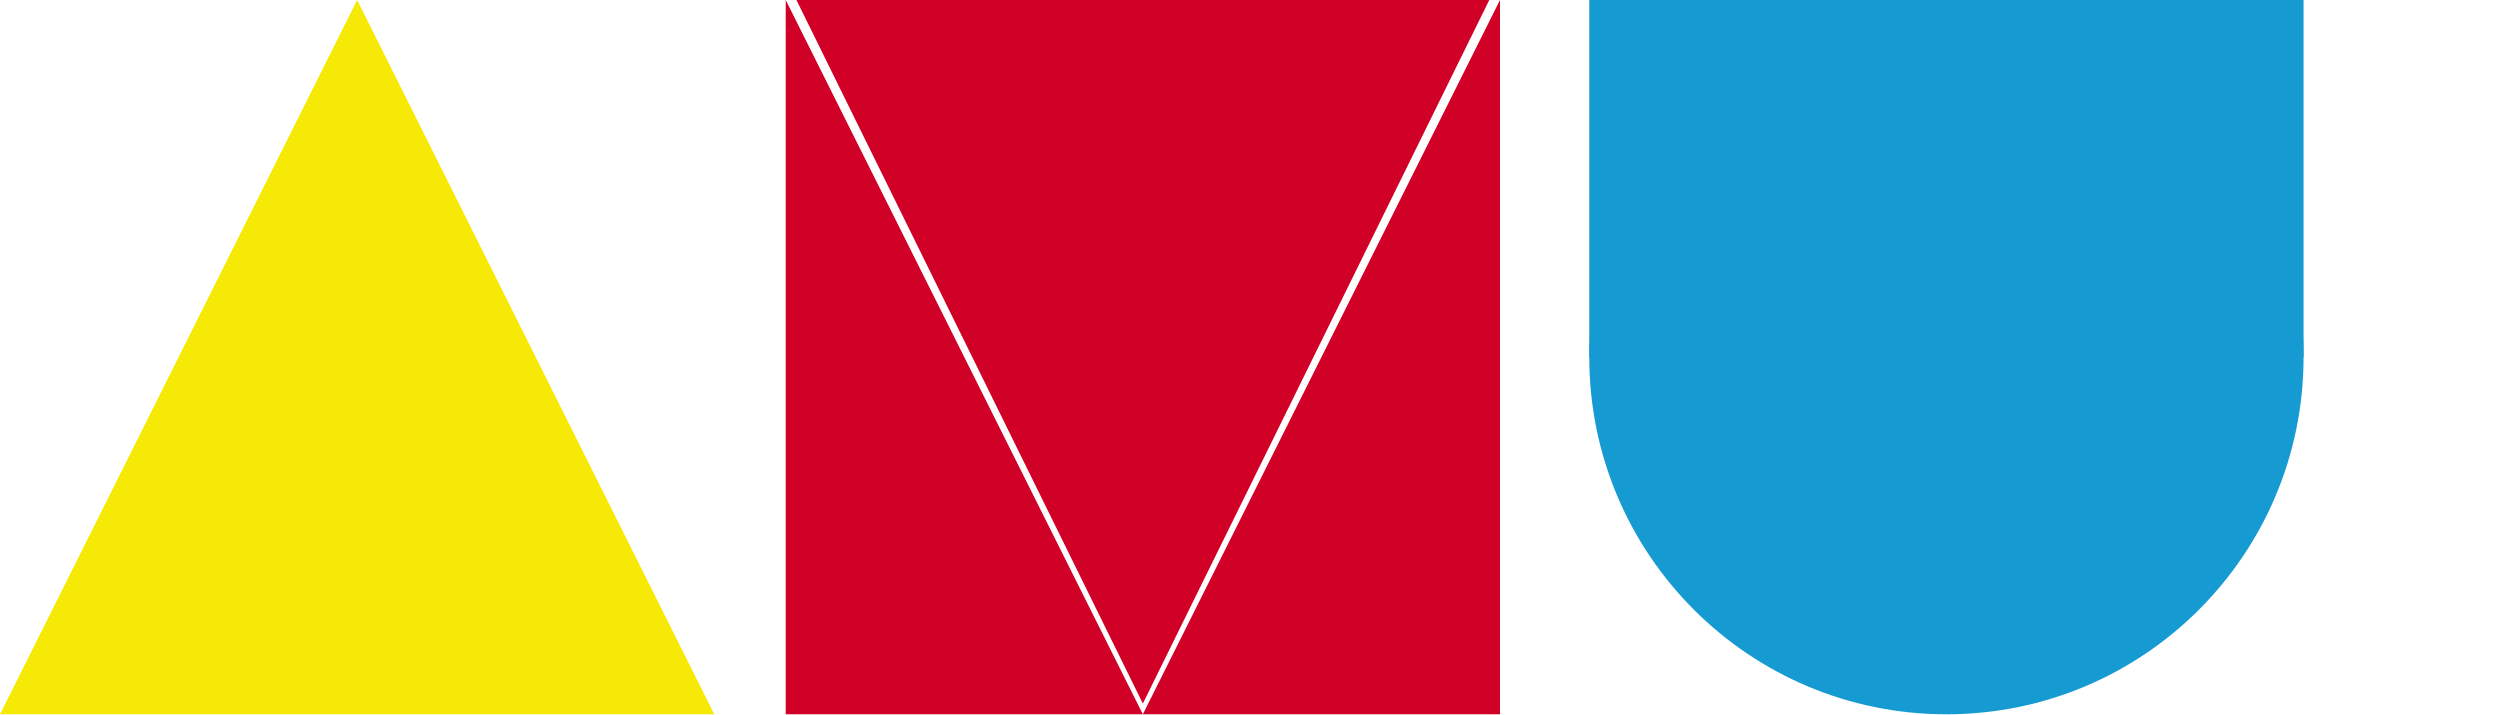
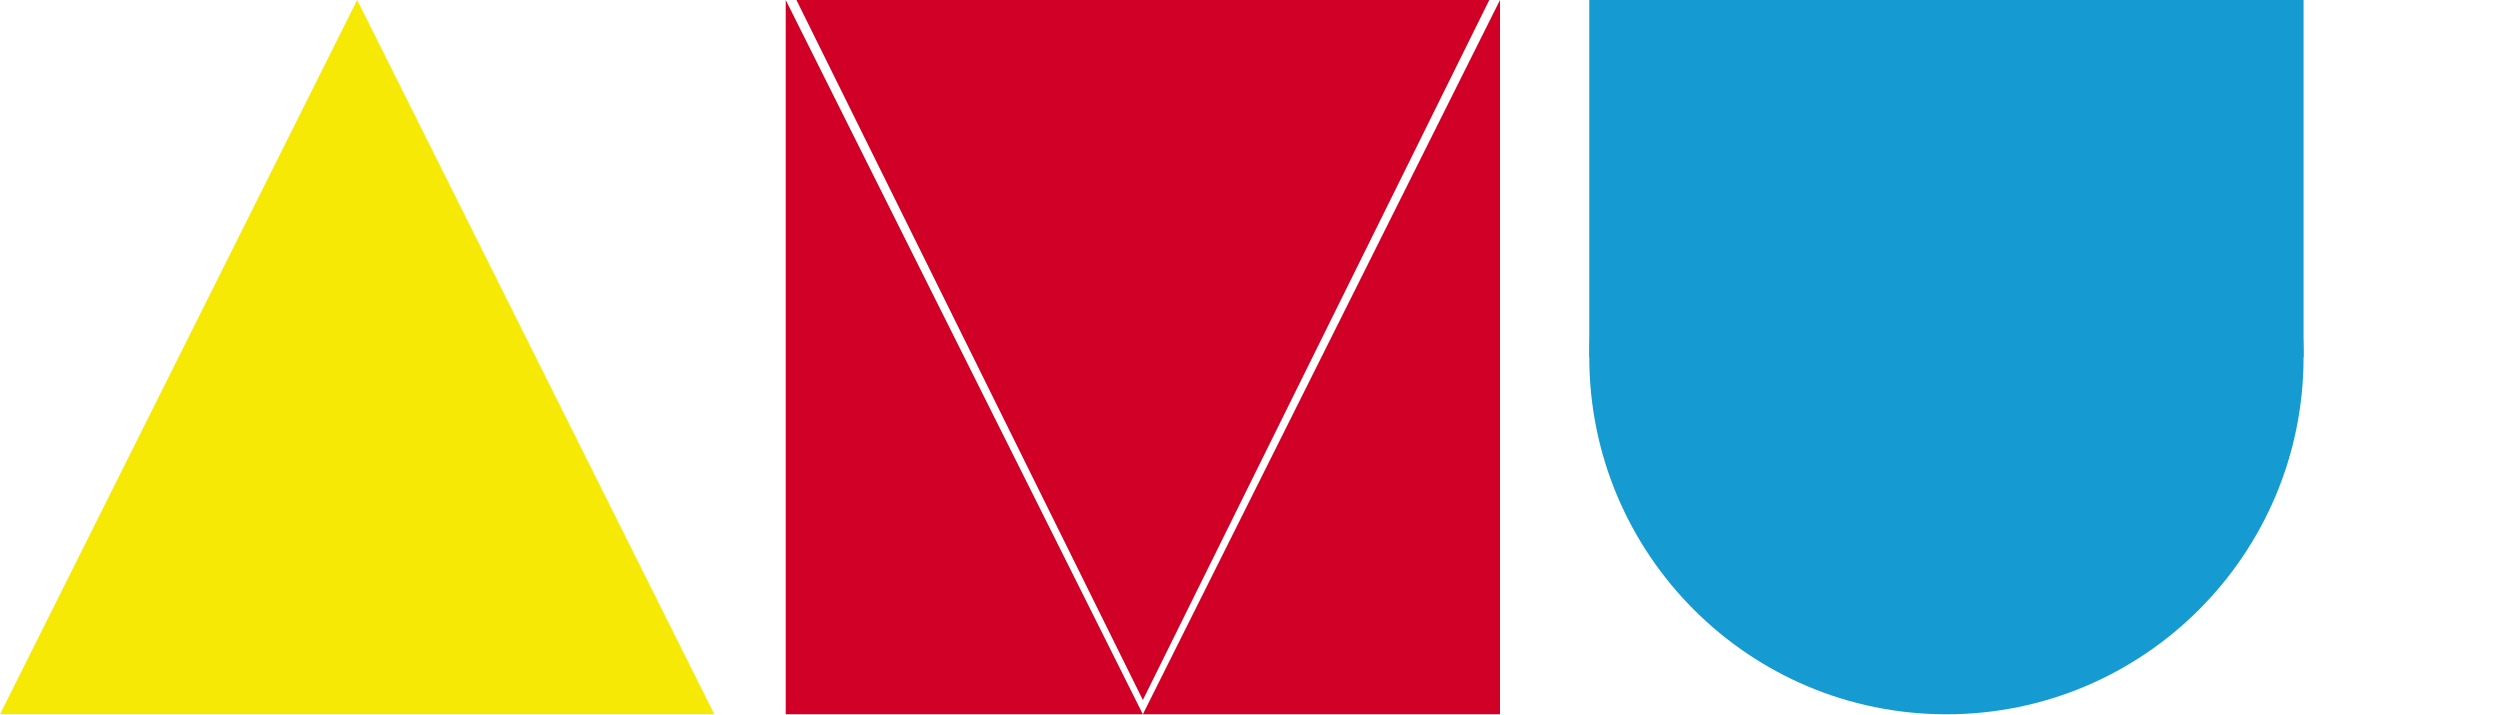
<svg xmlns="http://www.w3.org/2000/svg" viewBox="0 0 700 200">
  <polygon class="sankaku" points="100,0 0,200 200,200" fill="#F5E905" />
  <rect class="u" x="445" y="0" width="200" height="100" fill="#159AD1" />
  <circle class="u" cx="545" cy="100" r="100" fill="#159AD1" />
-   <polygon class="shikaku" points="223,0 417,0 320,197" fill="#D10026" />
+   <polygon class="shikaku" points="223,0 417,0 320,196" fill="#D10026" />
  <polygon class="shikaku" points="220,0 220,200 320,200" fill="#D10026" />
  <polygon class="shikaku" points="320,200 420,0 420,200" fill="#D10026" />
  UX.ARMOO
</svg>
